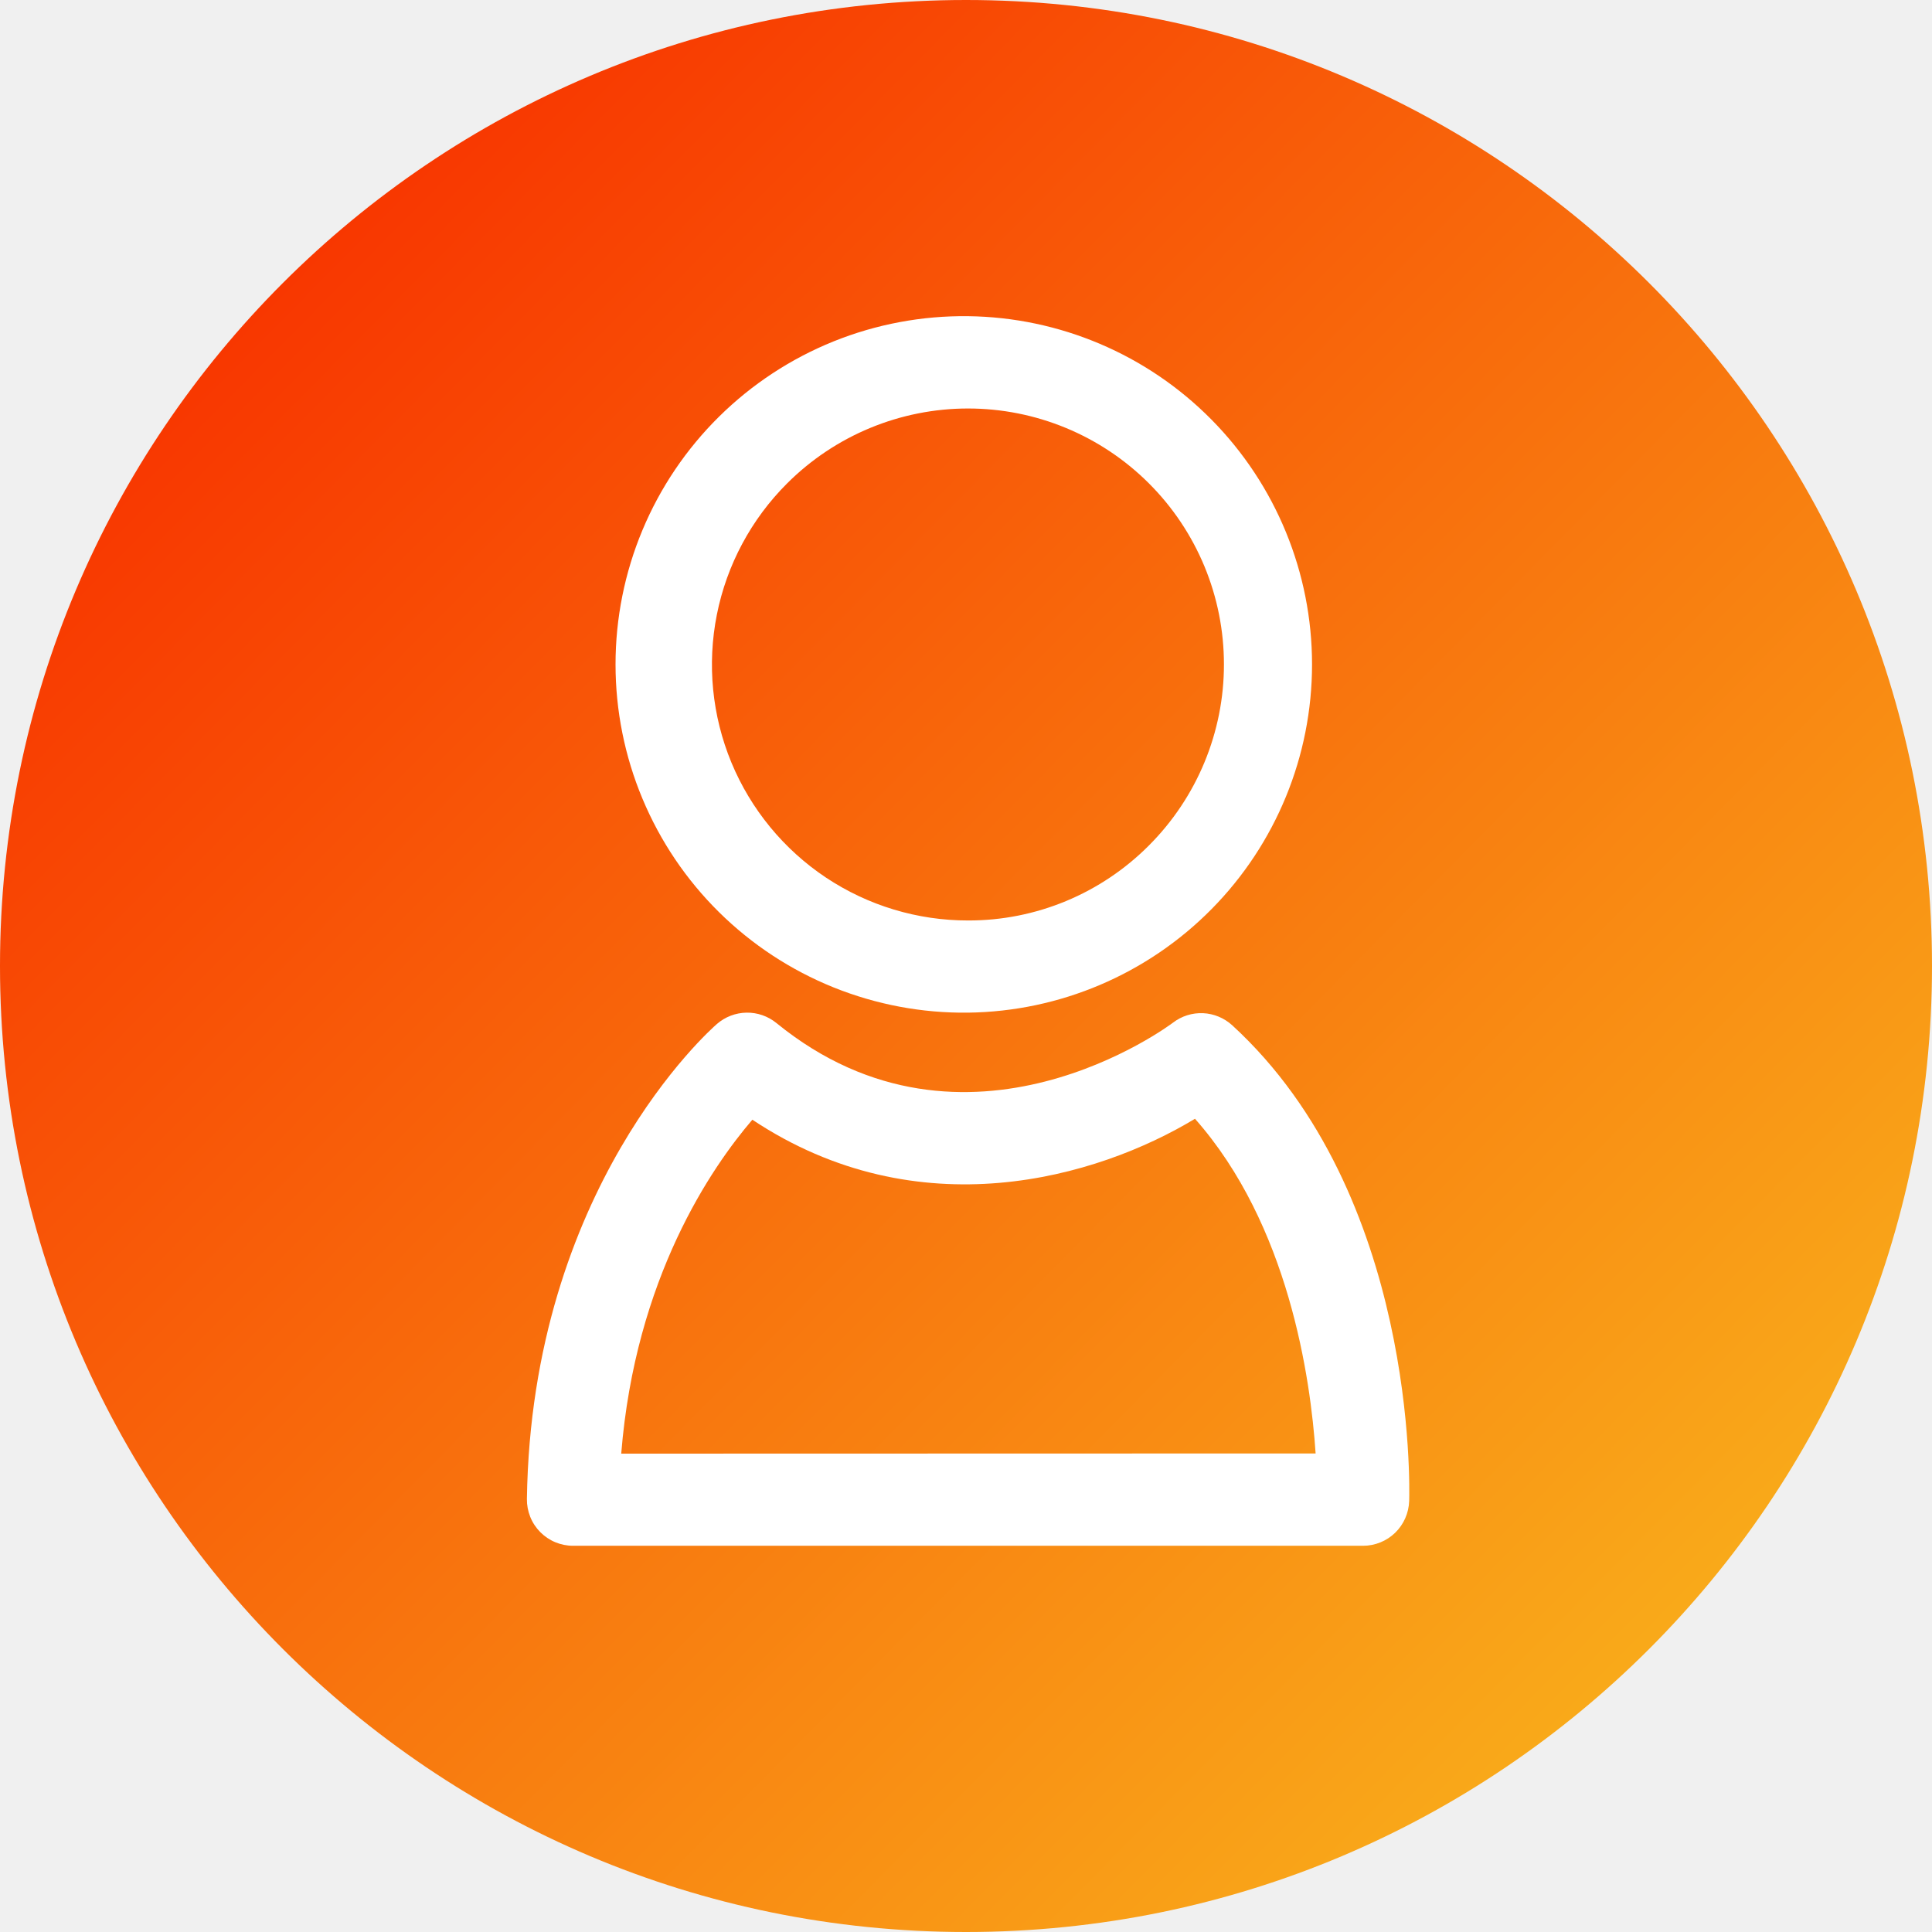
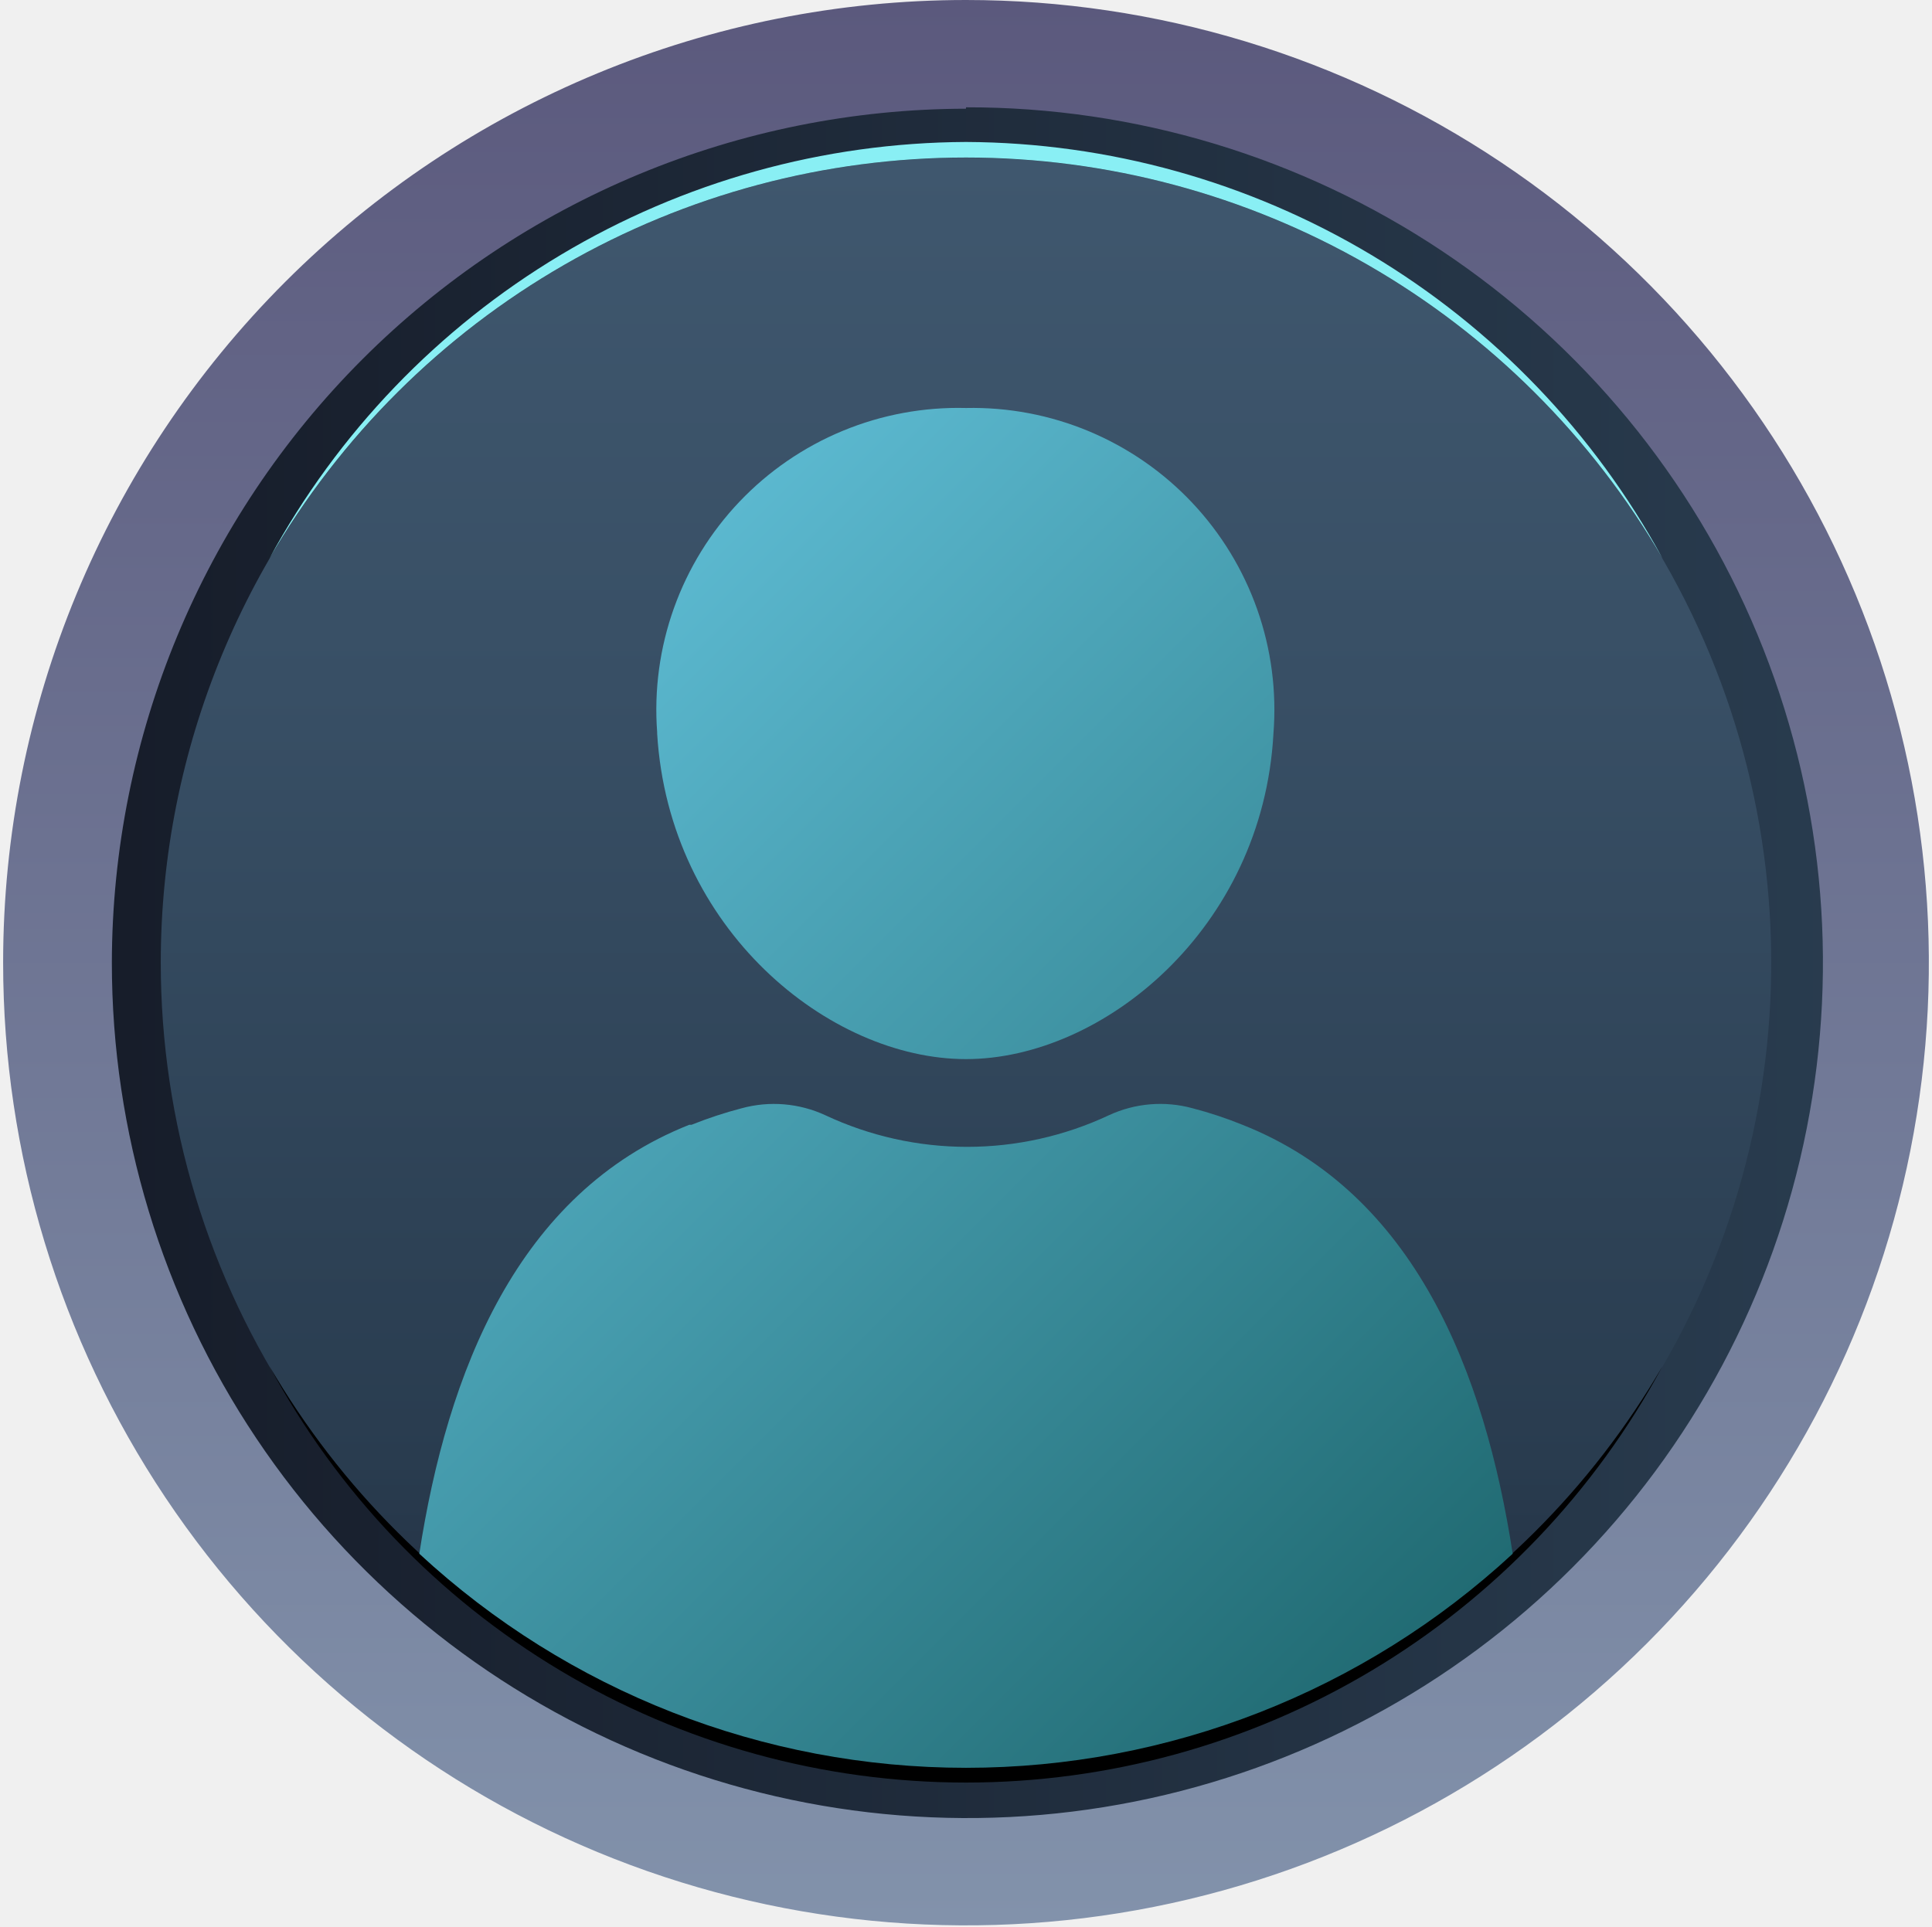
- <svg xmlns="http://www.w3.org/2000/svg" width="55" height="55" viewBox="0 0 55 55" fill="none">
-   <rect width="55" height="55" rx="27.5" fill="url(#paint0_linear_1045_2)" />
-   <path d="M27.559 28.828C30.167 28.795 32.657 27.737 34.49 25.881C36.323 24.026 37.351 21.522 37.351 18.914C37.351 16.306 36.323 13.803 34.49 11.947C32.657 10.091 30.167 9.033 27.559 9.001C26.247 8.985 24.945 9.229 23.727 9.72C22.511 10.211 21.403 10.939 20.47 11.861C19.536 12.783 18.795 13.881 18.289 15.092C17.783 16.303 17.523 17.602 17.523 18.914C17.523 20.226 17.783 21.526 18.289 22.736C18.795 23.947 19.536 25.046 20.47 25.968C21.403 26.89 22.511 27.617 23.727 28.108C24.945 28.599 26.247 28.844 27.559 28.828ZM22.406 13.763C23.082 13.087 23.885 12.55 24.769 12.184C25.653 11.818 26.6 11.629 27.557 11.629C28.514 11.629 29.461 11.817 30.345 12.183C31.229 12.549 32.032 13.085 32.709 13.762C33.386 14.438 33.922 15.241 34.289 16.125C34.655 17.009 34.843 17.956 34.843 18.913C34.844 19.87 34.655 20.817 34.289 21.701C33.923 22.585 33.387 23.388 32.711 24.065C32.036 24.744 31.234 25.283 30.351 25.65C29.467 26.018 28.519 26.206 27.562 26.204C26.12 26.206 24.709 25.78 23.509 24.98C22.31 24.179 21.375 23.041 20.822 21.709C20.27 20.376 20.126 18.91 20.408 17.495C20.69 16.081 21.385 14.782 22.406 13.763Z" fill="white" />
-   <path d="M40.116 42.731C40.126 42.379 40.34 34.007 35.076 29.185C34.848 28.978 34.555 28.857 34.248 28.843C33.94 28.83 33.638 28.925 33.393 29.113C33.336 29.157 27.513 33.532 22.101 29.122C21.861 28.927 21.56 28.823 21.251 28.828C20.942 28.833 20.645 28.947 20.411 29.149C20.194 29.337 15.127 33.842 15 42.674C14.998 42.848 15.03 43.02 15.095 43.182C15.159 43.343 15.256 43.49 15.378 43.614C15.5 43.737 15.645 43.836 15.806 43.903C15.966 43.97 16.138 44.005 16.312 44.005H38.804C39.145 44.005 39.473 43.871 39.718 43.634C39.962 43.396 40.105 43.072 40.116 42.731ZM17.685 41.382C18.086 36.378 20.262 33.224 21.418 31.876C26.149 35.02 31.227 33.535 34.019 31.849C36.687 34.864 37.31 39.237 37.453 41.377L17.685 41.382Z" fill="white" />
+ <svg xmlns="http://www.w3.org/2000/svg" width="401" height="400" viewBox="0 0 401 400" fill="none">
+   <path fill-rule="evenodd" clip-rule="evenodd" d="M200.5 14.214C237.216 14.214 273.107 25.101 303.635 45.499C334.163 65.897 357.956 94.89 372.007 128.811C386.057 162.732 389.733 200.057 382.57 236.067C375.408 272.077 357.727 305.155 331.766 331.117C305.804 357.078 272.726 374.759 236.716 381.922C200.706 389.084 163.381 385.408 129.46 371.358C95.539 357.307 66.546 333.514 46.148 302.986C25.75 272.458 14.863 236.567 14.863 199.851C14.863 150.617 34.421 103.4 69.235 68.586C104.048 33.772 151.266 14.214 200.5 14.214V14.214Z" fill="url(#paint0_linear_1472_1074)" />
+   <path fill-rule="evenodd" clip-rule="evenodd" d="M200.5 32.719C233.555 32.719 265.868 42.522 293.353 60.886C320.838 79.251 342.259 105.353 354.909 135.893C367.559 166.432 370.869 200.037 364.42 232.457C357.971 264.877 342.053 294.657 318.68 318.031C295.306 341.405 265.526 357.323 233.106 363.771C200.685 370.22 167.081 366.91 136.541 354.261C106.002 341.611 79.9 320.189 61.535 292.704C43.17 265.22 33.368 232.907 33.368 199.851C33.368 155.525 50.977 113.014 82.32 81.671C113.663 50.328 156.174 32.719 200.5 32.719V32.719Z" fill="url(#paint1_linear_1472_1074)" />
+   <path fill-rule="evenodd" clip-rule="evenodd" d="M345.065 283.62C331.027 309.745 310.172 331.577 284.716 346.796C259.261 362.015 230.158 370.052 200.5 370.052C170.842 370.052 141.739 362.015 116.284 346.796C90.829 331.577 69.973 309.745 55.935 283.62C70.639 308.93 91.731 329.937 117.1 344.539C142.47 359.14 171.228 366.826 200.5 366.826C229.772 366.826 258.53 359.14 283.9 344.539C309.27 329.937 330.361 308.93 345.065 283.62Z" fill="black" />
+   <path fill-rule="evenodd" clip-rule="evenodd" d="M200.5 29.471C230.13 29.608 259.179 37.702 284.61 52.908C310.041 68.113 330.921 89.872 345.065 115.908C330.361 90.597 309.27 69.591 283.9 54.989C258.53 40.387 229.772 32.702 200.5 32.702C171.228 32.702 142.47 40.387 117.1 54.989C91.731 69.591 70.639 90.597 55.935 115.908C70.079 89.872 90.959 68.113 116.39 52.908C141.821 37.702 170.87 29.608 200.5 29.471V29.471Z" fill="#89EFF4" />
+   <path fill-rule="evenodd" clip-rule="evenodd" d="M143.069 233.499C107.333 247.654 92.831 284.955 87.029 322.547C117.908 351.119 158.43 366.991 200.5 366.991C242.57 366.991 283.092 351.119 313.971 322.547C308.17 284.955 293.667 247.654 257.874 233.499C254.51 232.133 251.061 230.989 247.548 230.076C241.758 228.483 235.59 228.997 230.144 231.526C220.94 235.843 210.898 238.081 200.732 238.081C190.566 238.081 180.524 235.843 171.32 231.526C165.873 229.002 159.707 228.488 153.917 230.076C150.387 230.998 146.919 232.141 143.533 233.499H143.069ZM136.397 152.282C138.834 192.891 172.074 219.866 200.5 219.866C228.926 219.866 262.109 192.775 264.313 152.282C265.004 143.551 263.857 134.772 260.946 126.511C258.035 118.251 253.424 110.692 247.411 104.324C241.397 97.955 234.116 92.918 226.036 89.538C217.956 86.158 209.257 84.509 200.5 84.699C191.746 84.472 183.041 86.083 174.948 89.427C166.854 92.772 159.552 97.776 153.512 104.117C147.471 110.458 142.828 117.994 139.88 126.24C136.932 134.487 135.746 143.259 136.397 151.992V152.282Z" fill="url(#paint2_linear_1472_1074)" />
+   <path fill-rule="evenodd" clip-rule="evenodd" d="M200.5 0C240.027 0 278.666 11.721 311.531 33.681C344.396 55.641 370.011 86.853 385.138 123.371C400.264 159.889 404.222 200.072 396.51 238.839C388.799 277.606 369.765 313.216 341.816 341.166C313.866 369.115 278.256 388.149 239.489 395.86C200.722 403.572 160.539 399.614 124.021 384.488C87.503 369.362 56.291 343.746 34.331 310.881C12.371 278.016 0.65 239.377 0.65 199.85C0.65 146.847 21.706 96.014 59.185 58.535C96.664 21.056 147.497 0 200.5 0V0ZM200.5 22.276C235.633 22.219 269.994 32.585 299.234 52.062C328.474 71.539 351.279 99.252 364.764 131.694C378.248 164.137 381.806 199.85 374.987 234.315C368.168 268.78 351.279 300.448 326.456 325.311C301.634 350.174 269.994 367.115 235.54 373.99C201.086 380.866 165.367 377.366 132.903 363.934C100.439 350.503 72.688 327.743 53.163 298.535C33.638 269.327 23.216 234.983 23.216 199.85C23.293 152.855 41.996 107.807 75.226 74.576C108.457 41.346 153.505 22.643 200.5 22.567V22.276Z" fill="url(#paint3_linear_1472_1074)" />
+   <path style="mix-blend-mode:screen" fill-rule="evenodd" clip-rule="evenodd" d="M359.684 278.688C342.635 313.018 314.966 340.931 280.788 358.28C289.954 358.976 290.998 372.377 288.562 379.28C329.902 358.938 362.969 324.97 382.192 283.097C375.985 286.578 358.988 287.216 359.626 278.688H359.684Z" fill="url(#paint4_radial_1472_1074)" />
  <defs>
-     <linearGradient id="paint0_linear_1045_2" x1="87.916" y1="34.559" x2="33.893" y2="-18.788" gradientUnits="userSpaceOnUse">
-       <stop offset="0" stop-color="#F9D423" />
-       <stop offset="1" stop-color="#F83600" />
+     <linearGradient id="paint0_linear_1472_1074" x1="14.863" y1="199.851" x2="386.079" y2="199.851" gradientUnits="userSpaceOnUse">
+       <stop stop-color="#161C29" />
+       <stop offset="1" stop-color="#293C4F" />
    </linearGradient>
+     <linearGradient id="paint1_linear_1472_1074" x1="200.5" y1="366.983" x2="200.5" y2="32.719" gradientUnits="userSpaceOnUse">
+       <stop stop-color="#20283B" />
+       <stop offset="0.19" stop-color="#293C4F" />
+       <stop offset="0.67" stop-color="#384F65" />
+       <stop offset="1" stop-color="#3F576E" />
+     </linearGradient>
+     <linearGradient id="paint2_linear_1472_1074" x1="295.291" y1="341.226" x2="105.651" y2="151.586" gradientUnits="userSpaceOnUse">
+       <stop stop-color="#216B73" />
+       <stop offset="1" stop-color="#5BB8CF" />
+     </linearGradient>
+     <linearGradient id="paint3_linear_1472_1074" x1="200.5" y1="399.7" x2="200.5" y2="0" gradientUnits="userSpaceOnUse">
+       <stop stop-color="#8292AB" />
+       <stop offset="1" stop-color="#5B597D" />
+     </linearGradient>
+     <radialGradient id="paint4_radial_1472_1074" cx="0" cy="0" r="1" gradientUnits="userSpaceOnUse" gradientTransform="translate(8404.29 7491.15) scale(2870.76 2847.77)">
+       <stop stop-color="#DBEAFF" />
+       <stop offset="0.06" stop-color="#C5D3E6" />
+       <stop offset="0.21" stop-color="#929CAA" />
+       <stop offset="0.35" stop-color="#656C76" />
+       <stop offset="0.5" stop-color="#41454C" />
+       <stop offset="0.64" stop-color="#25272B" />
+       <stop offset="0.77" stop-color="#101113" />
+       <stop offset="0.89" stop-color="#040405" />
+       <stop offset="1" />
+     </radialGradient>
  </defs>
</svg>
